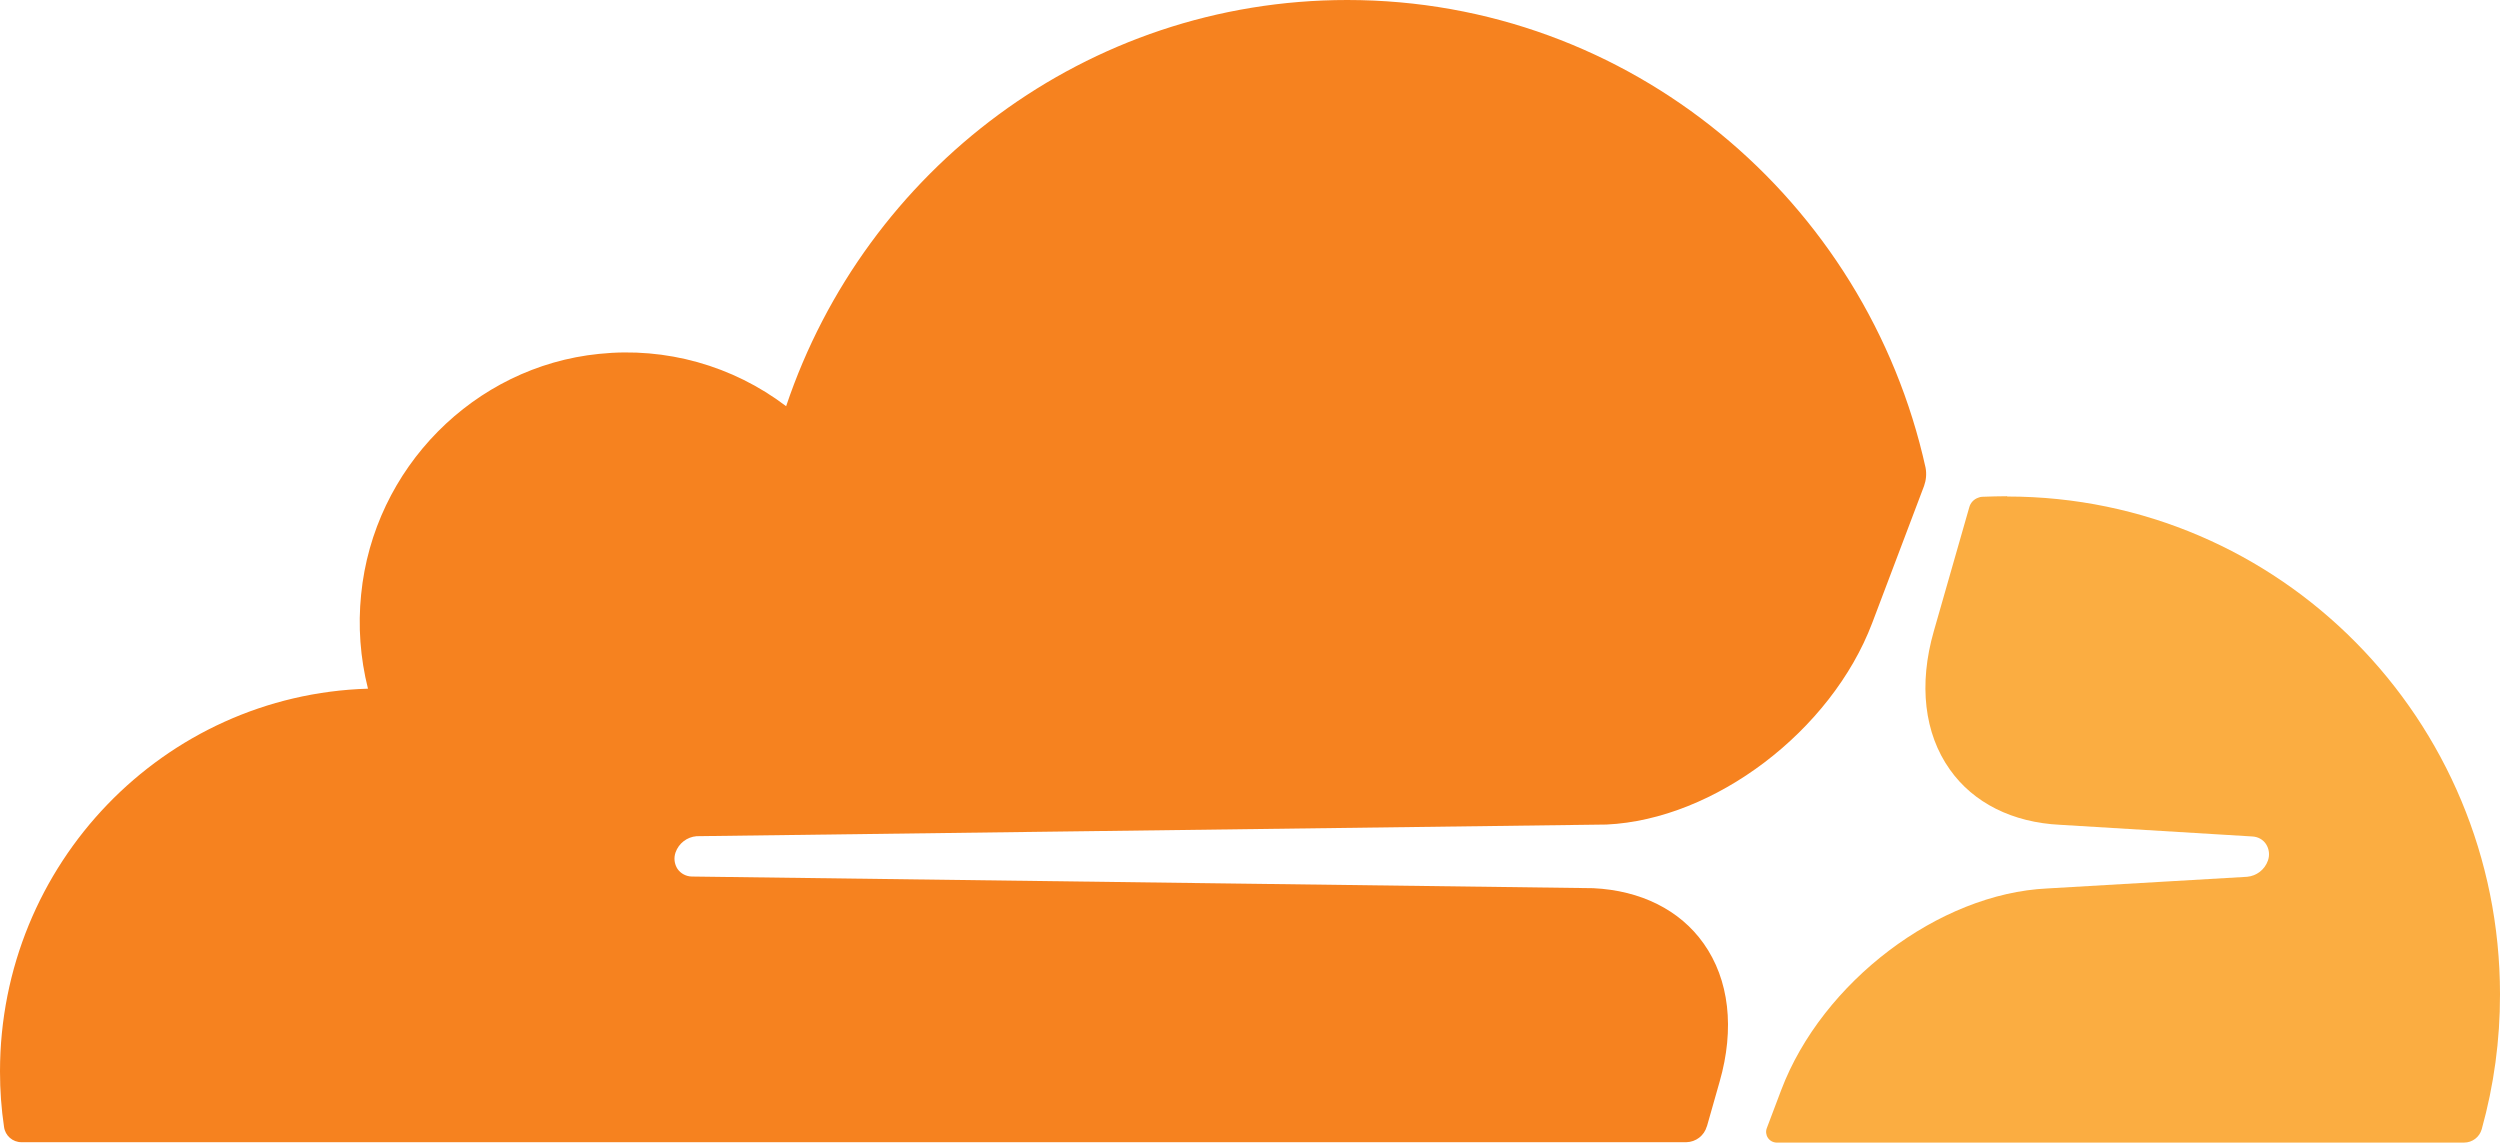
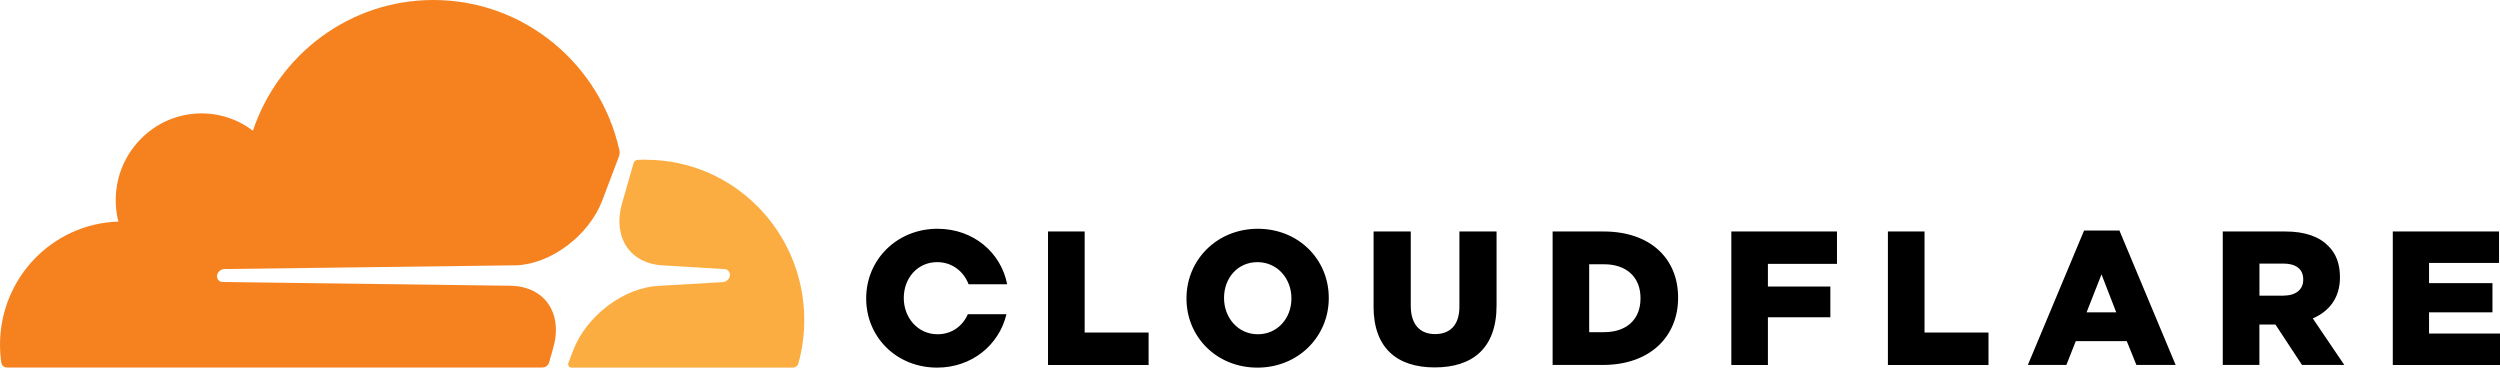
- <svg xmlns="http://www.w3.org/2000/svg" width="256px" height="117px" viewBox="0 0 256 117" version="1.1" preserveAspectRatio="xMidYMid">
+ <svg xmlns="http://www.w3.org/2000/svg" width="512px" height="76px" viewBox="0 0 512 76" version="1.1" preserveAspectRatio="xMidYMid">
  <g>
-     <path d="M205.52,50.813 C204.662,50.813 203.815,50.844 202.969,50.871 C202.832,50.878 202.697,50.91 202.571,50.965 C202.116,51.12 201.77,51.494 201.65,51.959 L198.023,64.631 C196.458,70.08 197.04,75.111 199.669,78.805 C202.079,82.221 206.089,84.226 210.958,84.46 L230.637,85.654 C231.222,85.685 231.729,85.966 232.037,86.43 C232.364,86.932 232.438,87.558 232.236,88.122 C231.913,89.047 231.078,89.697 230.103,89.784 L209.655,90.977 C198.545,91.492 186.593,100.556 182.4,111.61 L180.926,115.51 C180.797,115.838 180.834,116.208 181.026,116.504 C181.218,116.799 181.541,116.984 181.893,117 L252.318,117 C253.159,117.003 253.9,116.445 254.127,115.635 C255.378,111.139 256.008,106.494 256,101.828 C256,73.668 233.418,50.844 205.551,50.844" fill="#FBAD41" />
-     <path d="M174.782,115.362 L176.085,110.779 C177.653,105.33 177.072,100.299 174.446,96.606 C172.028,93.189 168.022,91.184 163.15,90.95 L70.838,89.757 C70.256,89.746 69.713,89.458 69.379,88.981 C69.051,88.479 68.976,87.853 69.176,87.288 C69.503,86.357 70.347,85.706 71.33,85.626 L164.503,84.433 C175.566,83.922 187.518,74.854 191.711,63.8 L197.024,49.76 C197.238,49.164 197.294,48.522 197.18,47.899 C191.126,20.511 166.91,0 137.959,0 C111.27,0 88.626,17.403 80.5,41.596 C75.03,37.437 68.179,35.52 61.344,36.237 C48.549,37.524 38.251,47.946 36.979,60.879 C36.65,64.109 36.888,67.372 37.681,70.521 C16.773,71.145 0,88.454 0,109.726 C0,111.649 0.137,113.544 0.413,115.393 C0.528,116.29 1.292,116.962 2.196,116.961 L172.675,116.961 C173.661,116.945 174.519,116.281 174.782,115.331" fill="#F6821F" />
+     <path d="M214.633,47.4 L222.138,47.4 L222.138,68.104 L235.234,68.104 L235.234,74.747 L214.633,74.747 L214.633,47.4 Z M242.994,61.151 L242.994,61.071 C242.994,53.215 249.251,46.853 257.604,46.853 C265.954,46.853 272.133,53.148 272.133,60.991 L272.133,61.071 C272.133,68.924 265.876,75.289 257.523,75.289 C249.171,75.289 242.992,69.002 242.992,61.151 L242.994,61.151 Z M264.483,61.151 L264.483,61.071 C264.483,57.123 261.665,53.687 257.523,53.687 C253.382,53.687 250.684,57.043 250.684,60.991 L250.684,61.071 C250.684,65.016 253.5,68.455 257.604,68.455 C261.705,68.455 264.483,65.097 264.483,61.151 L264.483,61.151 Z M281.311,62.753 L281.311,47.41 L288.924,47.41 L288.924,62.607 C288.924,66.552 290.889,68.422 293.906,68.422 C296.92,68.422 298.888,66.623 298.888,62.795 L298.888,47.4 L306.497,47.4 L306.497,62.557 C306.497,71.389 301.515,75.246 293.825,75.246 C286.135,75.246 281.301,71.299 281.301,62.748 M317.975,47.408 L328.413,47.408 C338.071,47.408 343.675,53.032 343.675,60.915 L343.675,60.996 C343.675,68.877 337.99,74.742 328.255,74.742 L317.975,74.742 L317.975,47.4 L317.975,47.41 L317.975,47.408 Z M328.521,68.028 C333.008,68.028 335.975,65.531 335.975,61.116 L335.975,61.036 C335.975,56.659 333.001,54.121 328.521,54.121 L325.466,54.121 L325.466,68.028 L328.521,68.028 Z M354.575,47.4 L376.212,47.4 L376.212,54.046 L362.067,54.046 L362.067,58.689 L374.857,58.689 L374.857,64.976 L362.067,64.976 L362.067,74.747 L354.575,74.747 L354.575,47.4 Z M386.643,47.4 L394.145,47.4 L394.145,68.104 L407.243,68.104 L407.243,74.747 L386.643,74.747 L386.643,47.4 Z M426.832,47.207 L434.056,47.207 L445.573,74.742 L437.537,74.742 L435.559,69.858 L425.121,69.858 L423.193,74.742 L415.305,74.742 L426.822,47.207 L426.832,47.207 L426.832,47.207 Z M433.405,63.962 L430.389,56.189 L427.334,63.962 L433.405,63.962 Z M455.233,47.408 L468.023,47.408 C472.157,47.408 475.023,48.507 476.83,50.374 C478.424,51.933 479.224,54.051 479.224,56.739 L479.224,56.819 C479.224,60.996 477.018,63.772 473.658,65.212 L480.113,74.742 L471.454,74.742 L466.008,66.46 L462.725,66.46 L462.725,74.742 L455.223,74.742 L455.223,47.4 L455.233,47.41 L455.233,47.408 Z M467.679,60.534 C470.229,60.534 471.7,59.287 471.7,57.296 L471.7,57.219 C471.7,55.07 470.159,53.981 467.639,53.981 L462.735,53.981 L462.735,60.547 L467.687,60.547 L467.679,60.536 L467.679,60.534 Z M490.044,47.4 L511.802,47.4 L511.802,53.845 L497.468,53.845 L497.468,57.981 L510.456,57.981 L510.456,63.965 L497.468,63.965 L497.468,68.302 L512,68.302 L512,74.747 L490.044,74.747 L490.044,47.4 Z M198.212,64.356 C197.163,66.756 194.949,68.455 192.013,68.455 C187.922,68.455 185.096,65.016 185.096,61.071 L185.096,60.988 C185.096,57.04 187.841,53.685 191.935,53.685 C195.019,53.685 197.371,55.602 198.37,58.22 L206.268,58.22 C205.001,51.717 199.349,46.851 192.005,46.851 C183.662,46.851 177.395,53.215 177.395,61.069 L177.395,61.149 C177.395,69.002 183.572,75.287 191.927,75.287 C199.063,75.287 204.647,70.608 206.12,64.344 L198.202,64.344 L198.212,64.354 L198.212,64.356 Z" fill="#000000" />
+     <path d="M132.234,32.698 C131.682,32.698 131.137,32.718 130.593,32.735 C130.504,32.74 130.418,32.761 130.337,32.796 C130.044,32.895 129.821,33.136 129.744,33.436 L127.41,41.59 C126.404,45.096 126.778,48.334 128.469,50.711 C130.02,52.909 132.6,54.199 135.733,54.35 L148.395,55.118 C148.771,55.138 149.097,55.319 149.296,55.617 C149.506,55.94 149.553,56.343 149.424,56.707 C149.215,57.301 148.679,57.719 148.051,57.776 L134.894,58.544 C127.747,58.875 120.056,64.708 117.358,71.821 L116.41,74.33 C116.327,74.541 116.351,74.78 116.474,74.97 C116.598,75.16 116.806,75.279 117.032,75.289 L162.344,75.289 C162.886,75.291 163.362,74.932 163.509,74.411 C164.313,71.518 164.719,68.529 164.713,65.526 C164.713,47.405 150.184,32.718 132.254,32.718" fill="#FBAD41" />
+     <path d="M112.457,74.235 L113.295,71.286 C114.304,67.78 113.93,64.542 112.241,62.165 C110.685,59.967 108.107,58.677 104.973,58.526 L45.578,57.758 C45.203,57.751 44.854,57.566 44.639,57.259 C44.428,56.936 44.38,56.533 44.509,56.169 C44.719,55.571 45.262,55.152 45.894,55.1 L105.843,54.332 C112.961,54.003 120.651,48.168 123.349,41.055 L126.768,32.02 C126.906,31.637 126.942,31.224 126.868,30.823 C122.973,13.199 107.392,0 88.764,0 C71.592,0 57.023,11.199 51.795,26.767 C48.275,24.09 43.867,22.857 39.469,23.319 C31.237,24.147 24.611,30.853 23.793,39.176 C23.581,41.254 23.734,43.354 24.245,45.38 C10.792,45.781 0,56.92 0,70.608 C0,71.846 0.088,73.065 0.266,74.255 C0.339,74.832 0.831,75.265 1.413,75.264 L111.101,75.264 C111.736,75.254 112.288,74.826 112.457,74.215" fill="#F6821F" />
  </g>
</svg>
